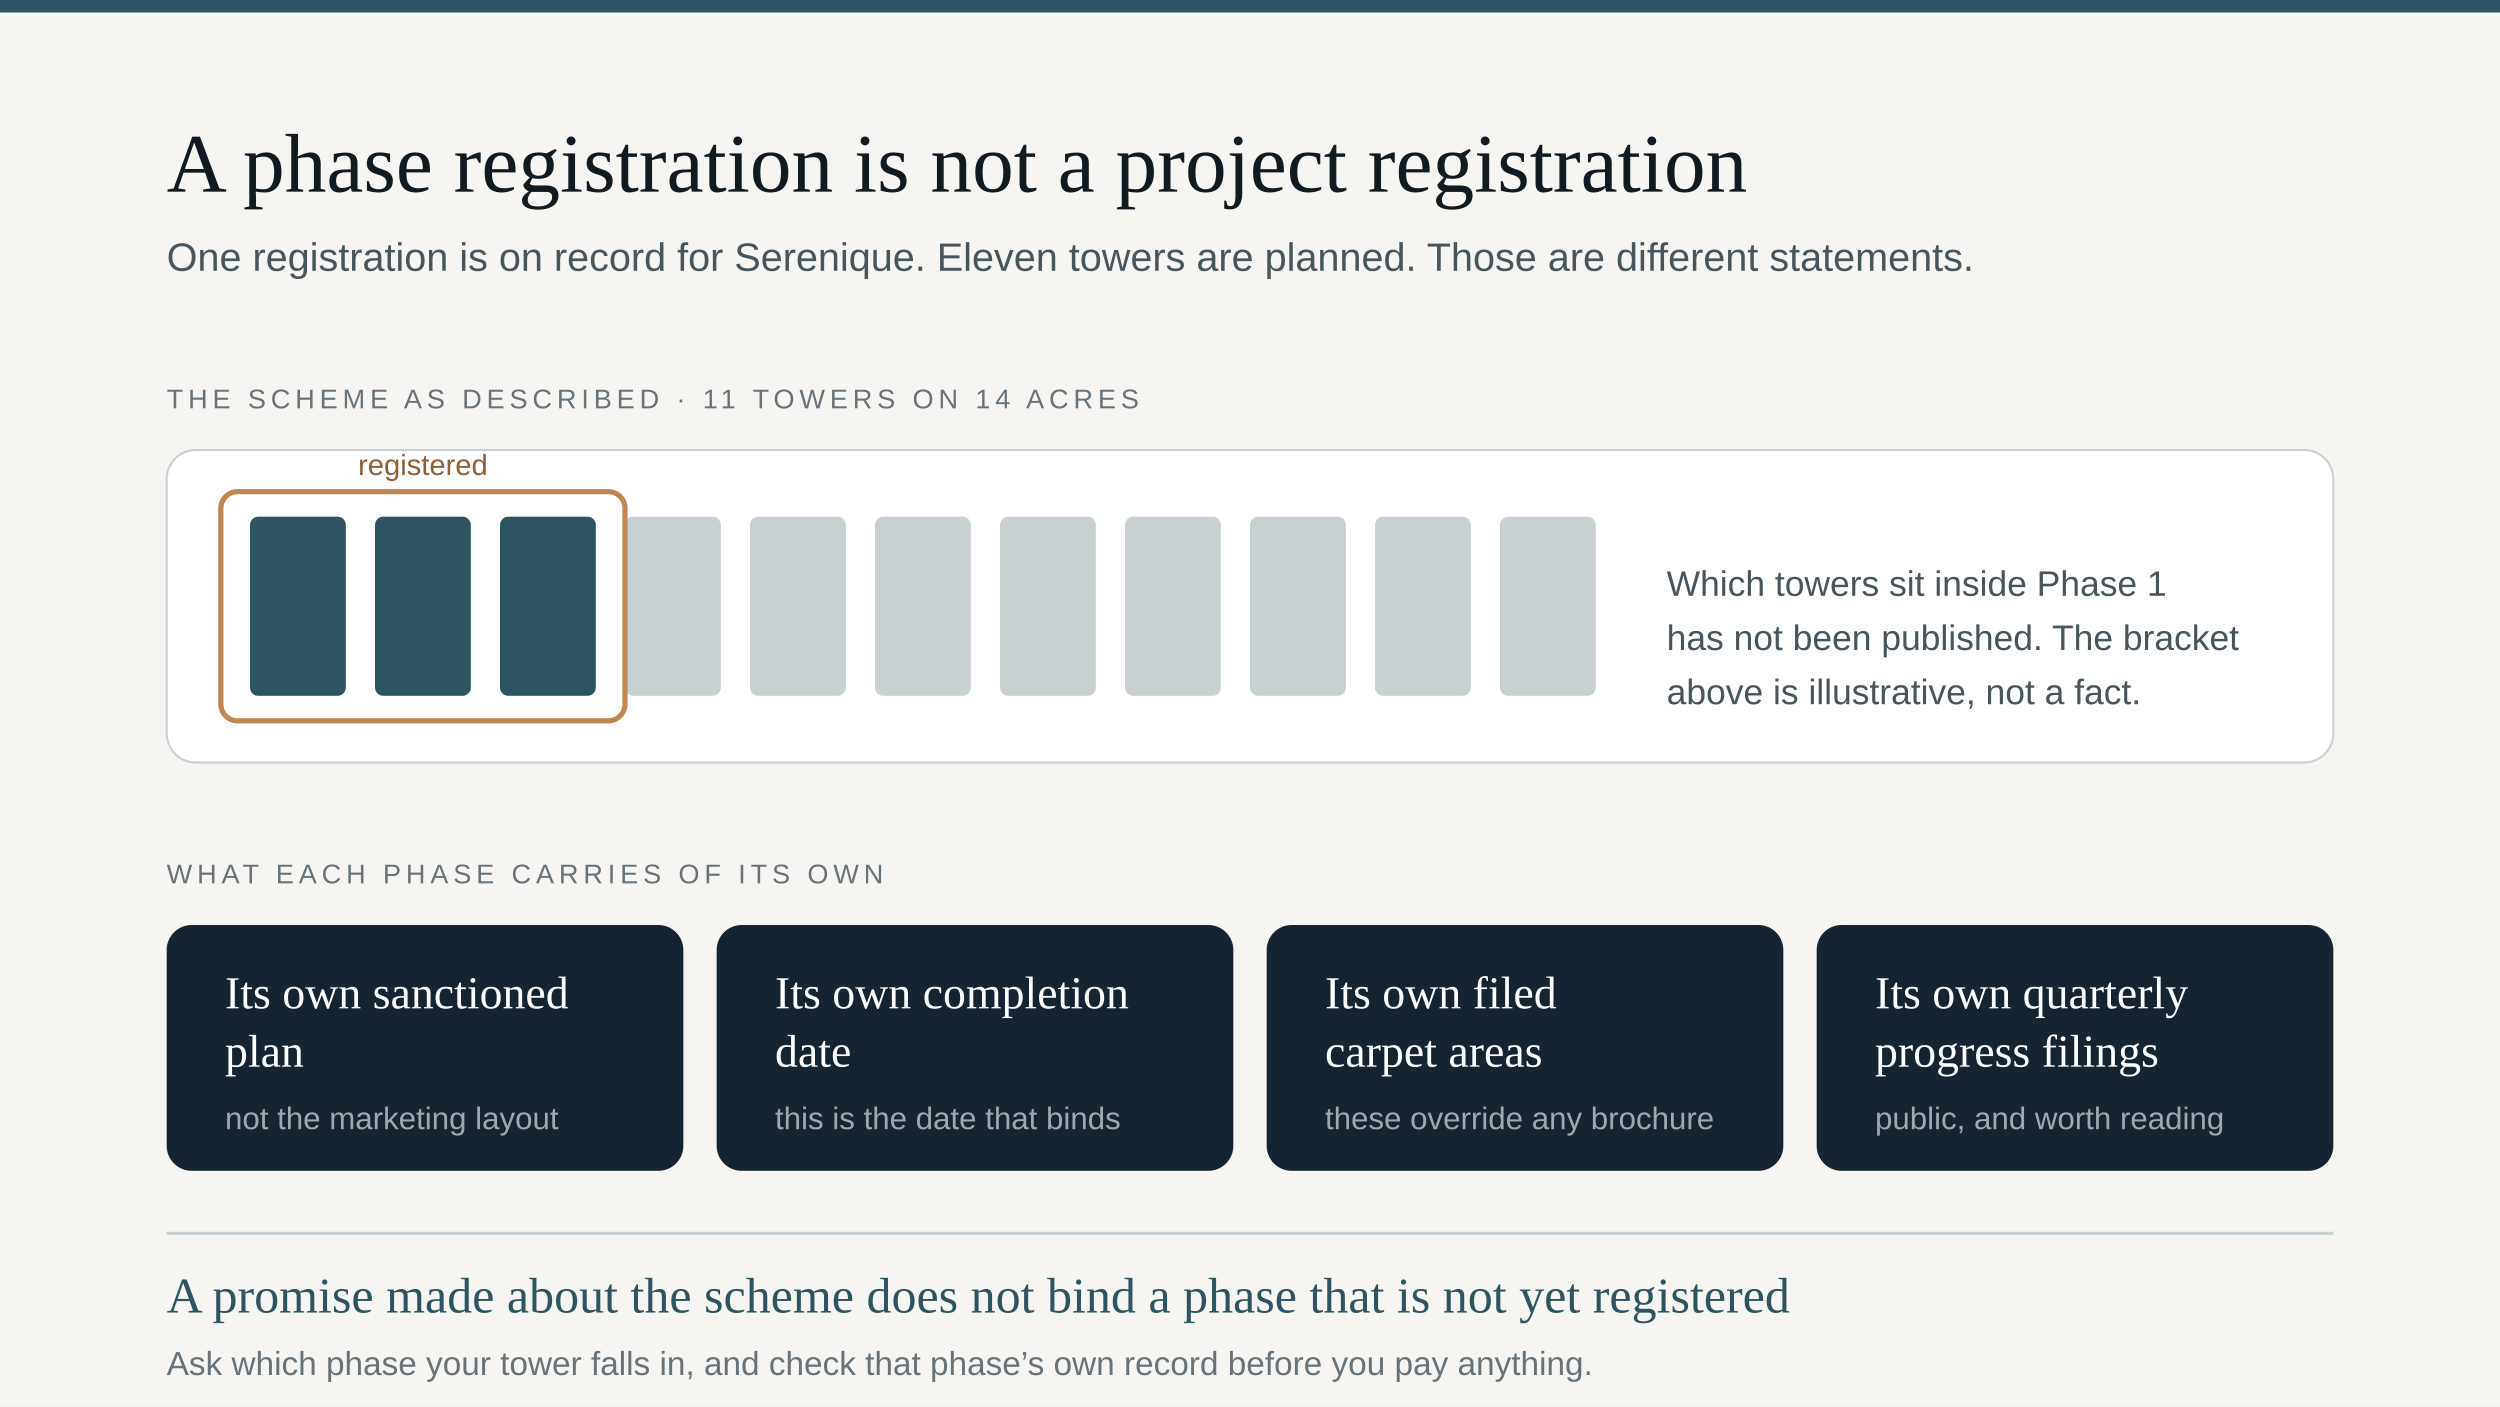
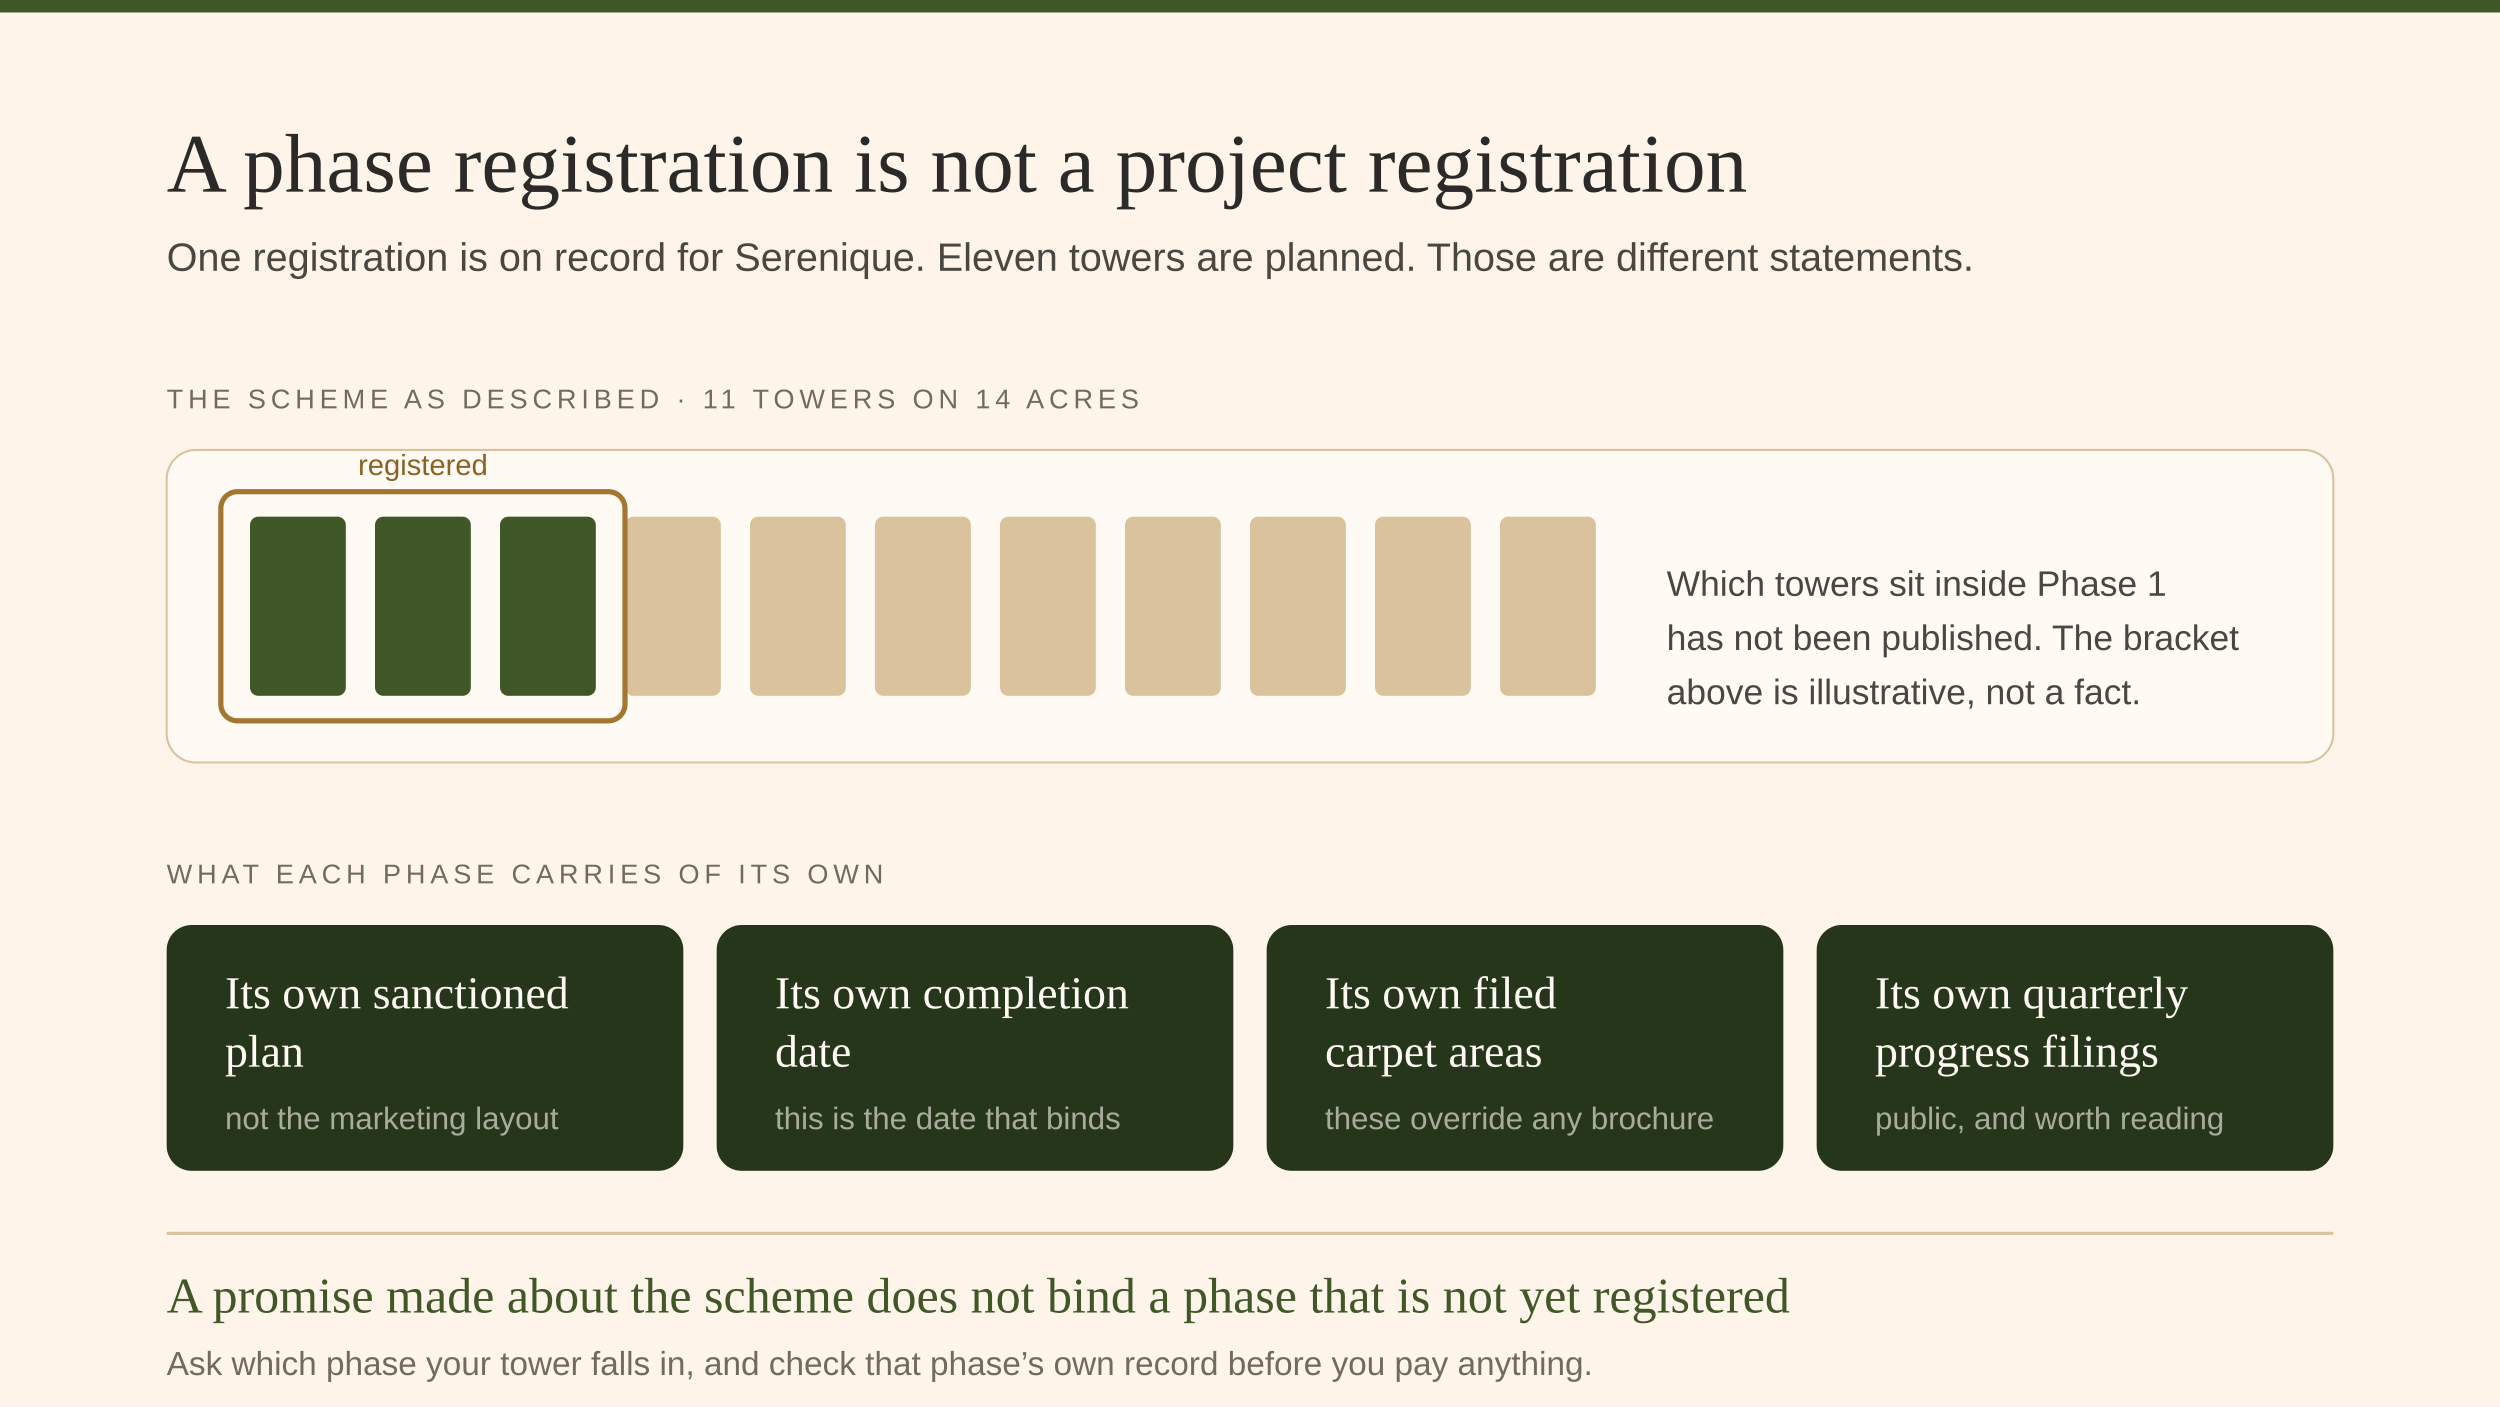
<svg xmlns="http://www.w3.org/2000/svg" viewBox="0 0 1200 675" width="1200" height="675" role="img" aria-label="Diagram showing that a phase registration covers only part of a multi-tower scheme">
-   <rect width="1200" height="675" fill="#f7f5f1" />
-   <rect x="0" y="0" width="1200" height="6" fill="#2c5561" />
-   <text x="80" y="92" font-family="Georgia, 'Times New Roman', serif" font-size="40" fill="#101a20">A phase registration is not a project registration</text>
-   <text x="80" y="130" font-family="Helvetica Neue, Arial, sans-serif" font-size="19" fill="#47555c">One registration is on record for Serenique. Eleven towers are planned. Those are different statements.</text>
-   <text x="80" y="196" font-family="Helvetica Neue, Arial, sans-serif" font-size="13" fill="#66737a" letter-spacing="0.18em">THE SCHEME AS DESCRIBED · 11 TOWERS ON 14 ACRES</text>
-   <rect x="80" y="216" width="1040" height="150" rx="14" fill="#ffffff" stroke="#c8d0d1" />
+   <rect width="1200" height="675" fill="#fef4e9" />
+   <rect x="0" y="0" width="1200" height="6" fill="#405828" />
+   <text x="80" y="92" font-family="Georgia, 'Times New Roman', serif" font-size="40" fill="#2b2a29">A phase registration is not a project registration</text>
+   <text x="80" y="130" font-family="Helvetica Neue, Arial, sans-serif" font-size="19" fill="#4a4640">One registration is on record for Serenique. Eleven towers are planned. Those are different statements.</text>
+   <text x="80" y="196" font-family="Helvetica Neue, Arial, sans-serif" font-size="13" fill="#73695d" letter-spacing="0.18em">THE SCHEME AS DESCRIBED · 11 TOWERS ON 14 ACRES</text>
+   <rect x="80" y="216" width="1040" height="150" rx="14" fill="#fffaf4" stroke="#d9c29c" />
  <g>
-     <rect x="120" y="248" width="46" height="86" rx="4" fill="#2c5561" />
-     <rect x="180" y="248" width="46" height="86" rx="4" fill="#2c5561" />
-     <rect x="240" y="248" width="46" height="86" rx="4" fill="#2c5561" />
-     <rect x="300" y="248" width="46" height="86" rx="4" fill="#c8d0d1" />
-     <rect x="360" y="248" width="46" height="86" rx="4" fill="#c8d0d1" />
-     <rect x="420" y="248" width="46" height="86" rx="4" fill="#c8d0d1" />
-     <rect x="480" y="248" width="46" height="86" rx="4" fill="#c8d0d1" />
-     <rect x="540" y="248" width="46" height="86" rx="4" fill="#c8d0d1" />
-     <rect x="600" y="248" width="46" height="86" rx="4" fill="#c8d0d1" />
-     <rect x="660" y="248" width="46" height="86" rx="4" fill="#c8d0d1" />
-     <rect x="720" y="248" width="46" height="86" rx="4" fill="#c8d0d1" />
+     <rect x="120" y="248" width="46" height="86" rx="4" fill="#405828" />
+     <rect x="180" y="248" width="46" height="86" rx="4" fill="#405828" />
+     <rect x="240" y="248" width="46" height="86" rx="4" fill="#405828" />
+     <rect x="300" y="248" width="46" height="86" rx="4" fill="#d9c29c" />
+     <rect x="360" y="248" width="46" height="86" rx="4" fill="#d9c29c" />
+     <rect x="420" y="248" width="46" height="86" rx="4" fill="#d9c29c" />
+     <rect x="480" y="248" width="46" height="86" rx="4" fill="#d9c29c" />
+     <rect x="540" y="248" width="46" height="86" rx="4" fill="#d9c29c" />
+     <rect x="600" y="248" width="46" height="86" rx="4" fill="#d9c29c" />
+     <rect x="660" y="248" width="46" height="86" rx="4" fill="#d9c29c" />
+     <rect x="720" y="248" width="46" height="86" rx="4" fill="#d9c29c" />
  </g>
-   <rect x="106" y="236" width="194" height="110" rx="8" fill="none" stroke="#c08654" stroke-width="2.5" />
-   <text x="203" y="228" font-family="Helvetica Neue, Arial, sans-serif" font-size="14" fill="#8f5f38" text-anchor="middle">registered</text>
-   <text x="800" y="286" font-family="Helvetica Neue, Arial, sans-serif" font-size="17" fill="#47555c">Which towers sit inside Phase 1</text>
-   <text x="800" y="312" font-family="Helvetica Neue, Arial, sans-serif" font-size="17" fill="#47555c">has not been published. The bracket</text>
-   <text x="800" y="338" font-family="Helvetica Neue, Arial, sans-serif" font-size="17" fill="#47555c">above is illustrative, not a fact.</text>
-   <text x="80" y="424" font-family="Helvetica Neue, Arial, sans-serif" font-size="13" fill="#66737a" letter-spacing="0.18em">WHAT EACH PHASE CARRIES OF ITS OWN</text>
+   <rect x="106" y="236" width="194" height="110" rx="8" fill="none" stroke="#a37731" stroke-width="2.5" />
+   <text x="203" y="228" font-family="Helvetica Neue, Arial, sans-serif" font-size="14" fill="#8a6224" text-anchor="middle">registered</text>
+   <text x="800" y="286" font-family="Helvetica Neue, Arial, sans-serif" font-size="17" fill="#4a4640">Which towers sit inside Phase 1</text>
+   <text x="800" y="312" font-family="Helvetica Neue, Arial, sans-serif" font-size="17" fill="#4a4640">has not been published. The bracket</text>
+   <text x="800" y="338" font-family="Helvetica Neue, Arial, sans-serif" font-size="17" fill="#4a4640">above is illustrative, not a fact.</text>
+   <text x="80" y="424" font-family="Helvetica Neue, Arial, sans-serif" font-size="13" fill="#73695d" letter-spacing="0.18em">WHAT EACH PHASE CARRIES OF ITS OWN</text>
  <g font-family="Helvetica Neue, Arial, sans-serif">
-     <rect x="80" y="444" width="248" height="118" rx="12" fill="#152430" />
-     <text x="108" y="484" font-family="Georgia, 'Times New Roman', serif" font-size="22" fill="#ffffff">Its own sanctioned</text>
-     <text x="108" y="512" font-family="Georgia, 'Times New Roman', serif" font-size="22" fill="#ffffff">plan</text>
-     <text x="108" y="542" font-size="15" fill="#ffffff" opacity="0.6">not the marketing layout</text>
-     <rect x="344" y="444" width="248" height="118" rx="12" fill="#152430" />
-     <text x="372" y="484" font-family="Georgia, 'Times New Roman', serif" font-size="22" fill="#ffffff">Its own completion</text>
-     <text x="372" y="512" font-family="Georgia, 'Times New Roman', serif" font-size="22" fill="#ffffff">date</text>
-     <text x="372" y="542" font-size="15" fill="#ffffff" opacity="0.6">this is the date that binds</text>
-     <rect x="608" y="444" width="248" height="118" rx="12" fill="#152430" />
-     <text x="636" y="484" font-family="Georgia, 'Times New Roman', serif" font-size="22" fill="#ffffff">Its own filed</text>
-     <text x="636" y="512" font-family="Georgia, 'Times New Roman', serif" font-size="22" fill="#ffffff">carpet areas</text>
-     <text x="636" y="542" font-size="15" fill="#ffffff" opacity="0.6">these override any brochure</text>
-     <rect x="872" y="444" width="248" height="118" rx="12" fill="#152430" />
-     <text x="900" y="484" font-family="Georgia, 'Times New Roman', serif" font-size="22" fill="#ffffff">Its own quarterly</text>
-     <text x="900" y="512" font-family="Georgia, 'Times New Roman', serif" font-size="22" fill="#ffffff">progress filings</text>
-     <text x="900" y="542" font-size="15" fill="#ffffff" opacity="0.6">public, and worth reading</text>
+     <rect x="80" y="444" width="248" height="118" rx="12" fill="#26361a" />
+     <text x="108" y="484" font-family="Georgia, 'Times New Roman', serif" font-size="22" fill="#fffaf4">Its own sanctioned</text>
+     <text x="108" y="512" font-family="Georgia, 'Times New Roman', serif" font-size="22" fill="#fffaf4">plan</text>
+     <text x="108" y="542" font-size="15" fill="#fffaf4" opacity="0.6">not the marketing layout</text>
+     <rect x="344" y="444" width="248" height="118" rx="12" fill="#26361a" />
+     <text x="372" y="484" font-family="Georgia, 'Times New Roman', serif" font-size="22" fill="#fffaf4">Its own completion</text>
+     <text x="372" y="512" font-family="Georgia, 'Times New Roman', serif" font-size="22" fill="#fffaf4">date</text>
+     <text x="372" y="542" font-size="15" fill="#fffaf4" opacity="0.6">this is the date that binds</text>
+     <rect x="608" y="444" width="248" height="118" rx="12" fill="#26361a" />
+     <text x="636" y="484" font-family="Georgia, 'Times New Roman', serif" font-size="22" fill="#fffaf4">Its own filed</text>
+     <text x="636" y="512" font-family="Georgia, 'Times New Roman', serif" font-size="22" fill="#fffaf4">carpet areas</text>
+     <text x="636" y="542" font-size="15" fill="#fffaf4" opacity="0.6">these override any brochure</text>
+     <rect x="872" y="444" width="248" height="118" rx="12" fill="#26361a" />
+     <text x="900" y="484" font-family="Georgia, 'Times New Roman', serif" font-size="22" fill="#fffaf4">Its own quarterly</text>
+     <text x="900" y="512" font-family="Georgia, 'Times New Roman', serif" font-size="22" fill="#fffaf4">progress filings</text>
+     <text x="900" y="542" font-size="15" fill="#fffaf4" opacity="0.6">public, and worth reading</text>
  </g>
-   <line x1="80" y1="592" x2="1120" y2="592" stroke="#c8d0d1" stroke-width="1.5" />
-   <text x="80" y="630" font-family="Georgia, 'Times New Roman', serif" font-size="24" fill="#2c5561">A promise made about the scheme does not bind a phase that is not yet registered</text>
-   <text x="80" y="660" font-family="Helvetica Neue, Arial, sans-serif" font-size="16" fill="#66737a">Ask which phase your tower falls in, and check that phase’s own record before you pay anything.</text>
+   <line x1="80" y1="592" x2="1120" y2="592" stroke="#d9c29c" stroke-width="1.5" />
+   <text x="80" y="630" font-family="Georgia, 'Times New Roman', serif" font-size="24" fill="#405828">A promise made about the scheme does not bind a phase that is not yet registered</text>
+   <text x="80" y="660" font-family="Helvetica Neue, Arial, sans-serif" font-size="16" fill="#73695d">Ask which phase your tower falls in, and check that phase’s own record before you pay anything.</text>
</svg>
